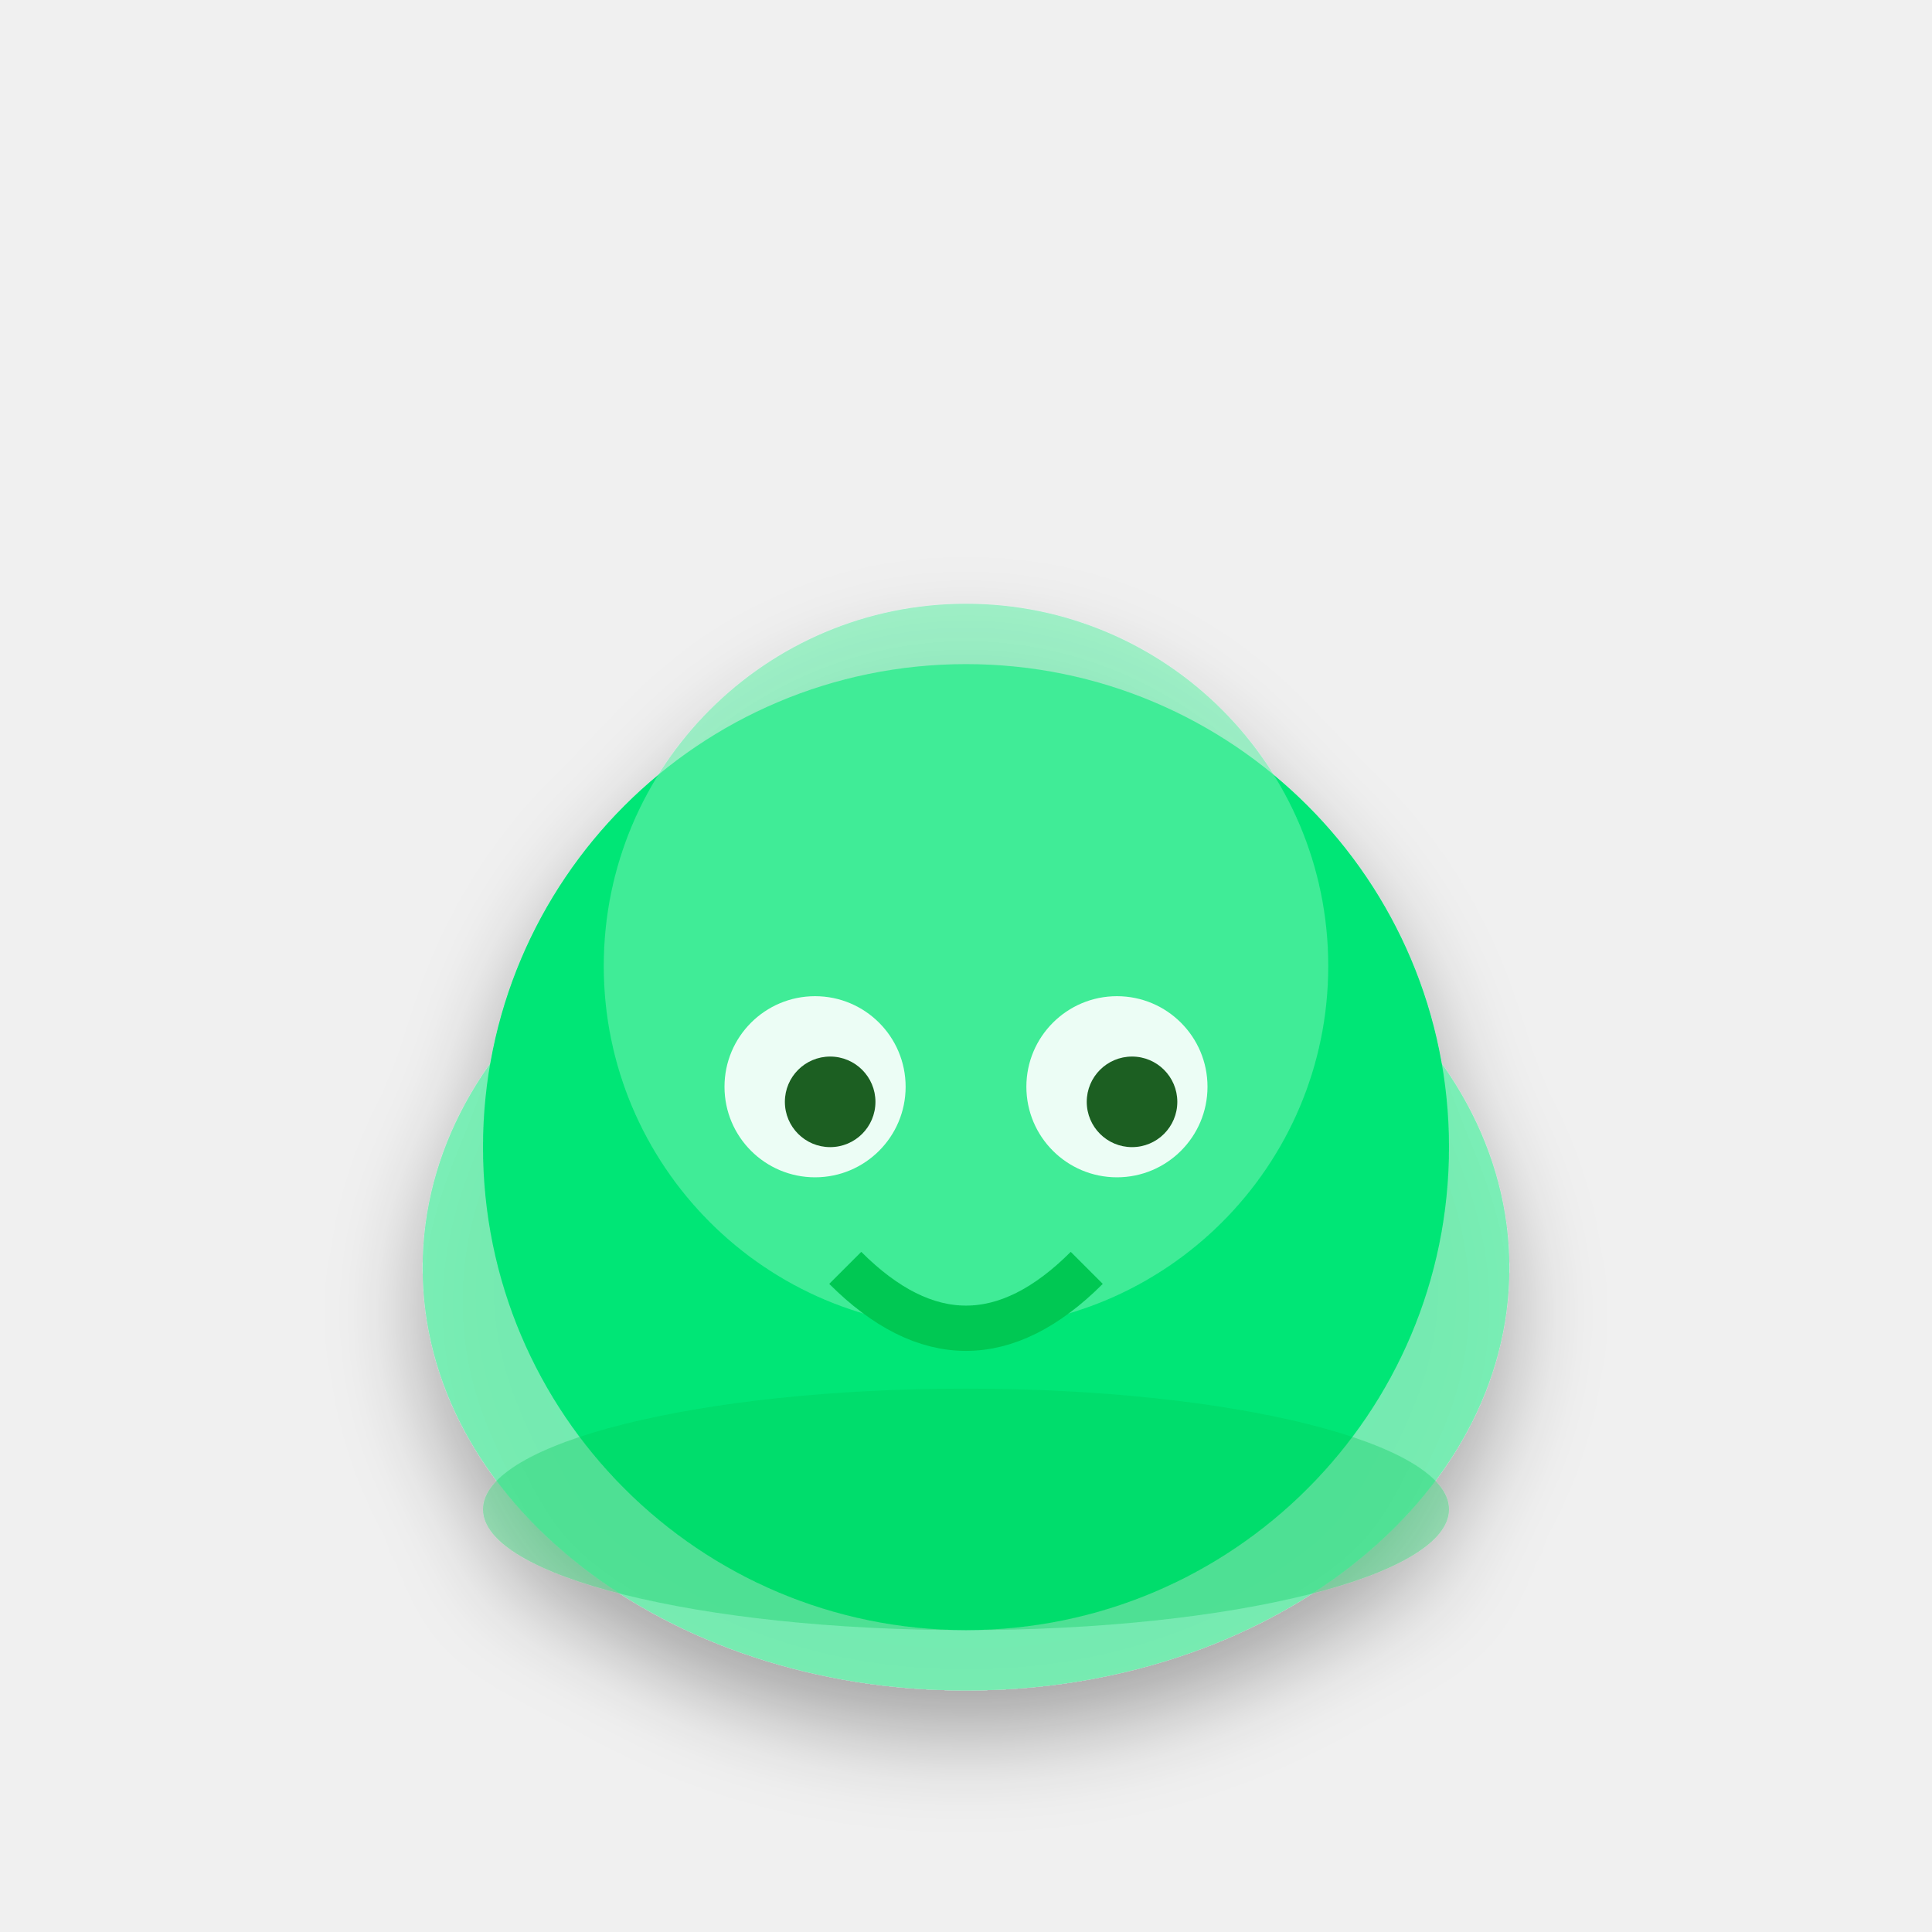
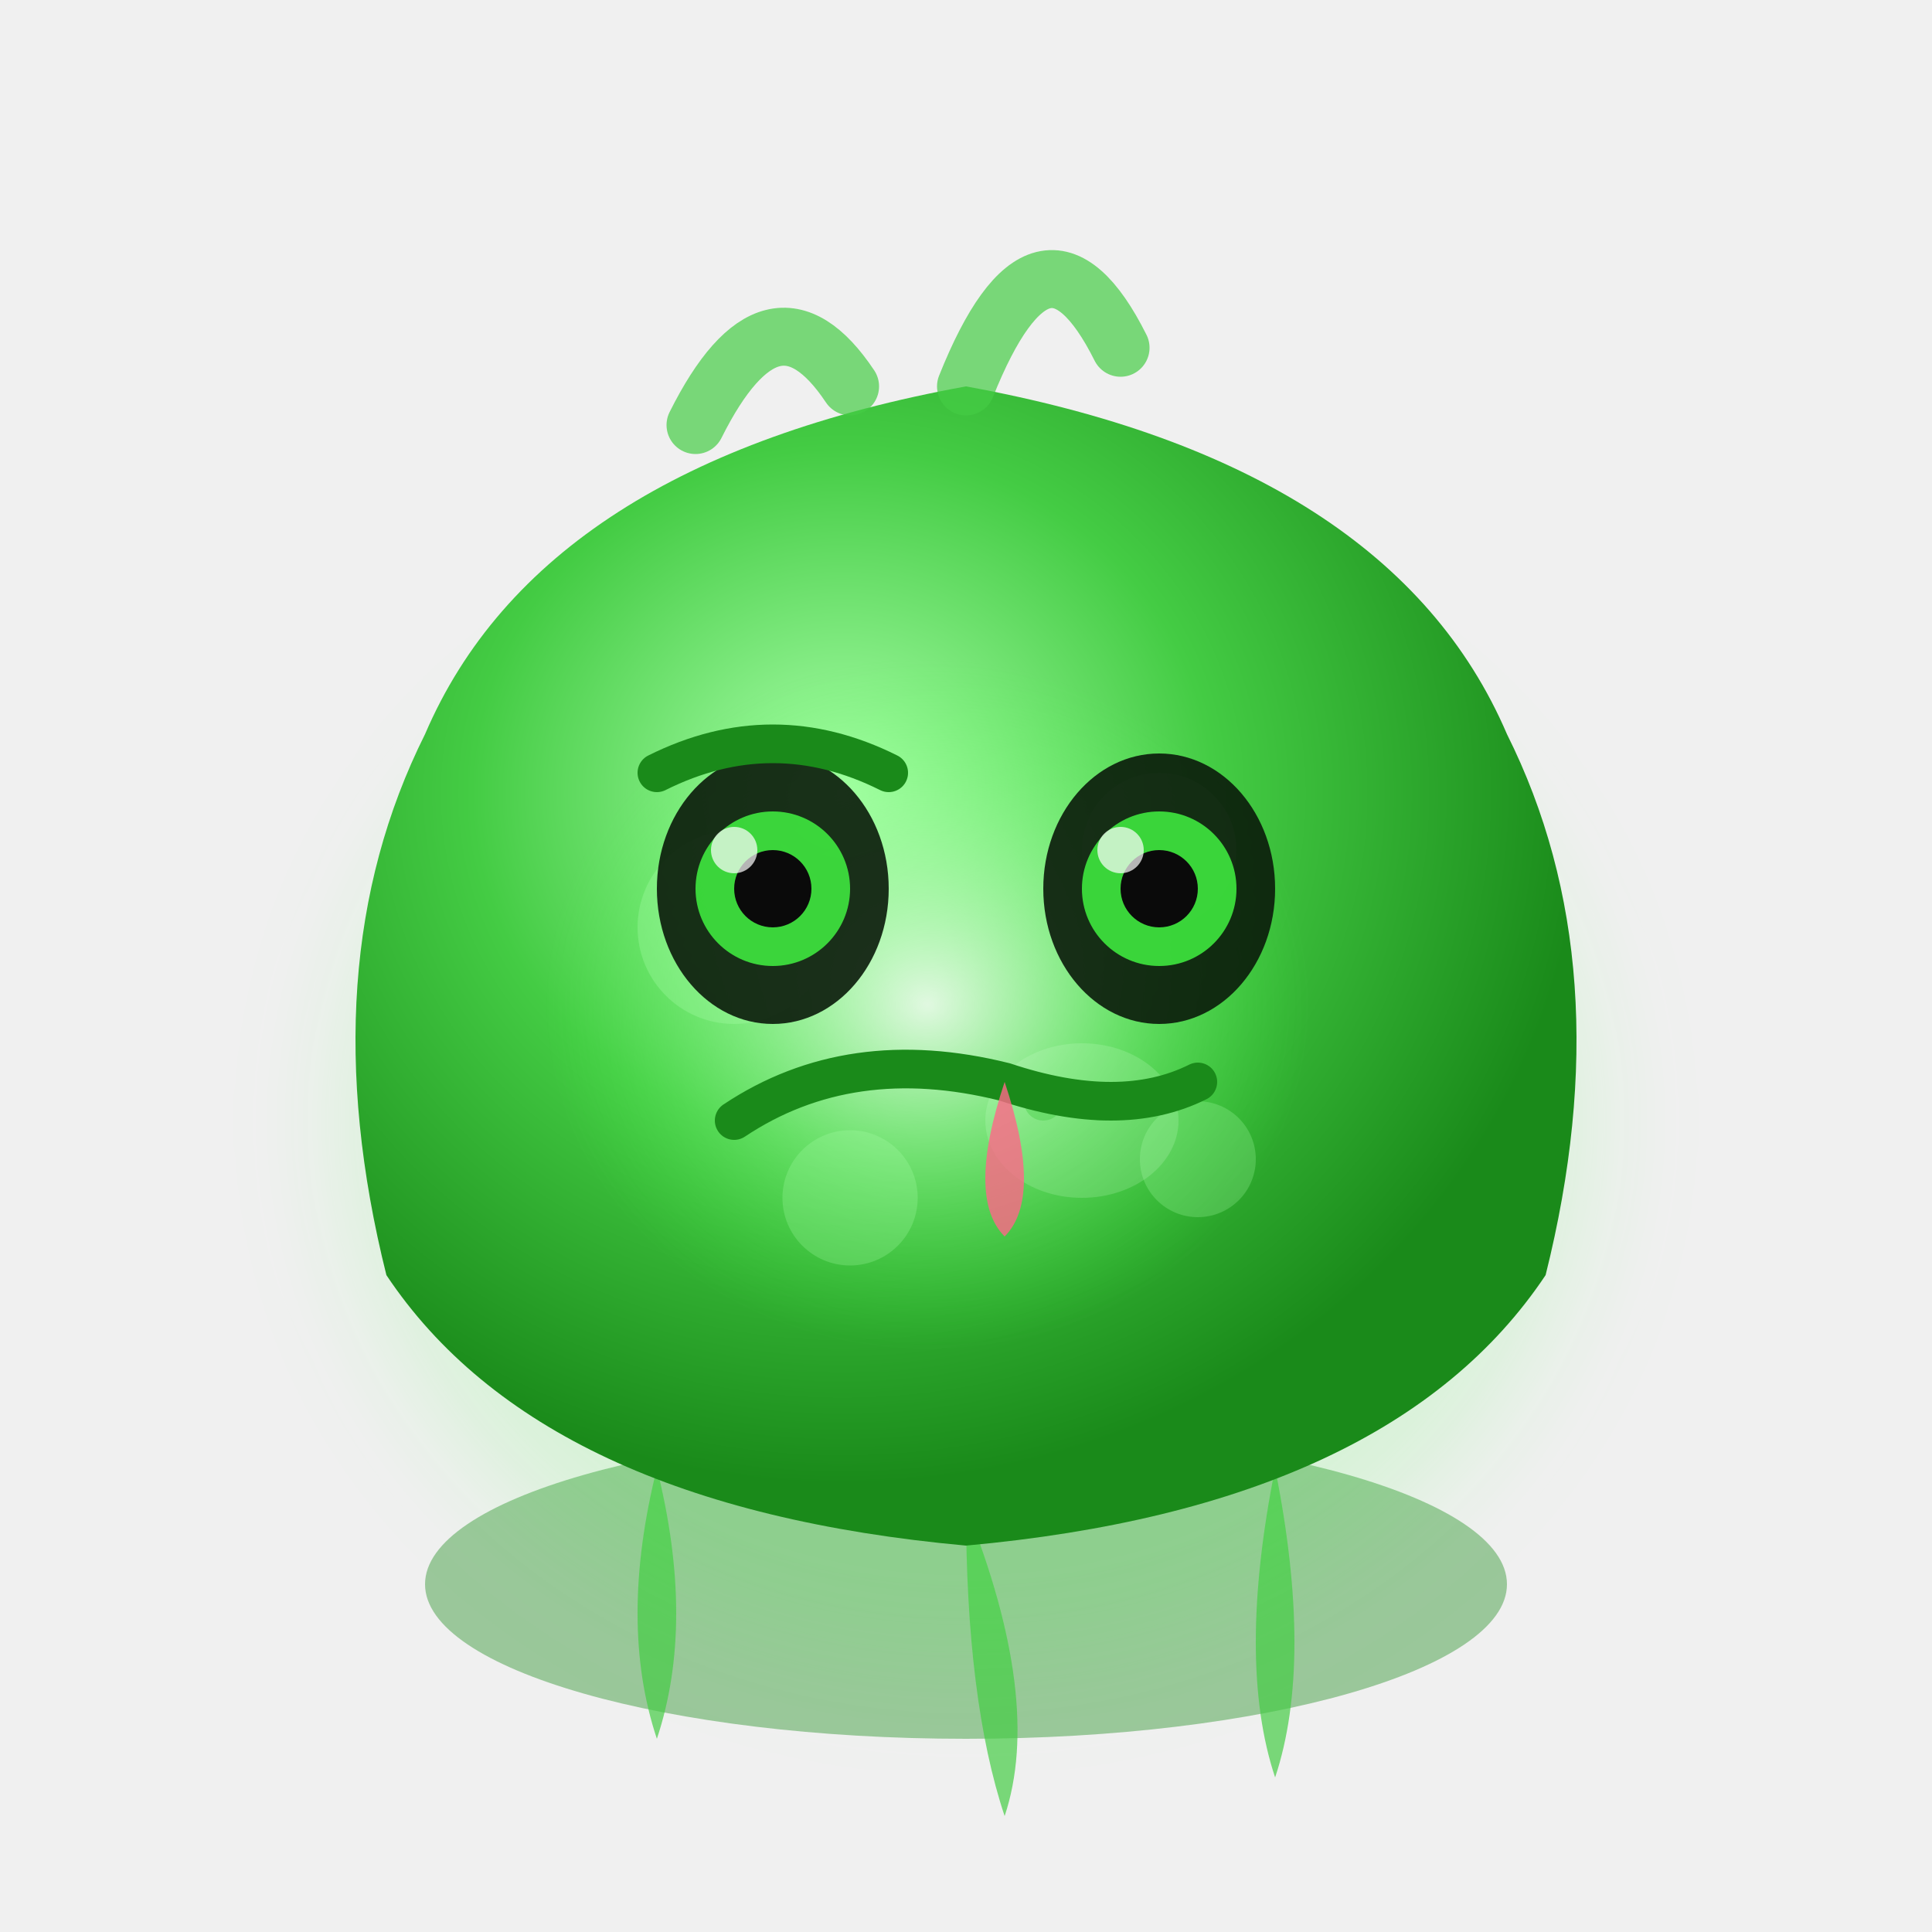
- <svg xmlns="http://www.w3.org/2000/svg" viewBox="0 0 64 64" width="64" height="64">
+ <svg xmlns="http://www.w3.org/2000/svg" viewBox="0 0 100 100">
  <defs>
-     <filter id="shadow" x="-20%" y="-20%" width="140%" height="140%">
-       <feDropShadow dx="0" dy="1.5" stdDeviation="1.5" flood-opacity="0.35" />
+     <radialGradient id="slimebody" cx="40%" cy="35%" r="60%">
+       <stop offset="0%" stop-color="#aaffaa" />
+       <stop offset="50%" stop-color="#44cc44" />
+       <stop offset="100%" stop-color="#1a8a1a" />
+     </radialGradient>
+     <radialGradient id="slimecore" cx="50%" cy="50%" r="50%">
+       <stop offset="0%" stop-color="#ffffff" stop-opacity="0.8" />
+       <stop offset="100%" stop-color="#44ff44" stop-opacity="0" />
+     </radialGradient>
+     <filter id="slimeglow">
+       <feGaussianBlur stdDeviation="3" />
    </filter>
  </defs>
-   <defs />
-   <g filter="url(#shadow)">
-     <ellipse cx="32" cy="42" rx="18" ry="14" fill="#69f0ae" opacity="0.85" />
-     <ellipse cx="32" cy="38" rx="16" ry="16" fill="#00e676" />
-     <ellipse cx="32" cy="32" rx="12" ry="12" fill="#69f0ae" opacity="0.6" />
-     <circle cx="27" cy="36" r="3" fill="white" opacity="0.9" />
-     <circle cx="37" cy="36" r="3" fill="white" opacity="0.9" />
-     <circle cx="27.5" cy="36.5" r="1.5" fill="#1b5e20" />
-     <circle cx="37.5" cy="36.5" r="1.5" fill="#1b5e20" />
-     <path d="M28,42 Q32,46 36,42" stroke="#00c853" stroke-width="1.5" fill="none" />
-     <ellipse cx="32" cy="50" rx="16" ry="4" fill="#00c853" opacity="0.3" />
-   </g>
+   <ellipse cx="50" cy="82" rx="28" ry="8" fill="#1a8a1a" opacity="0.4" />
+   <path d="M34,76 Q32,84 34,90 Q36,84 34,76Z" fill="#44cc44" opacity="0.7" />
+   <path d="M50,78 Q50,88 52,94 Q54,88 50,78Z" fill="#44cc44" opacity="0.7" />
+   <path d="M66,76 Q68,86 66,92 Q64,86 66,76Z" fill="#44cc44" opacity="0.7" />
+   <ellipse cx="50" cy="58" rx="32" ry="28" fill="#44ff44" opacity="0.15" filter="url(#slimeglow)" />
+   <path d="M20,66 Q16,50 22,38 Q28,24 50,20 Q72,24 78,38 Q84,50 80,66 Q72,78 50,80 Q28,78 20,66Z" fill="url(#slimebody)" />
+   <ellipse cx="48" cy="52" rx="20" ry="18" fill="url(#slimecore)" />
+   <circle cx="38" cy="48" r="5" fill="#aaffaa" opacity="0.3" />
+   <circle cx="60" cy="44" r="4" fill="#aaffaa" opacity="0.3" />
+   <circle cx="44" cy="62" r="3.5" fill="#aaffaa" opacity="0.25" />
+   <circle cx="62" cy="60" r="3" fill="#aaffaa" opacity="0.25" />
+   <ellipse cx="56" cy="58" rx="5" ry="4" fill="#ccffcc" opacity="0.2" />
+   <circle cx="54" cy="57" r="1" fill="#44cc44" opacity="0.4" />
+   <circle cx="57" cy="57" r="1" fill="#44cc44" opacity="0.4" />
+   <ellipse cx="40" cy="46" rx="6" ry="7" fill="#0a1a0a" opacity="0.9" />
+   <ellipse cx="60" cy="46" rx="6" ry="7" fill="#0a1a0a" opacity="0.9" />
+   <circle cx="40" cy="46" r="4" fill="#44ff44" opacity="0.8" />
+   <circle cx="60" cy="46" r="4" fill="#44ff44" opacity="0.8" />
+   <circle cx="40" cy="46" r="2" fill="#0a0a0a" />
+   <circle cx="60" cy="46" r="2" fill="#0a0a0a" />
+   <circle cx="38" cy="44" r="1.2" fill="#ffffff" opacity="0.7" />
+   <circle cx="58" cy="44" r="1.2" fill="#ffffff" opacity="0.7" />
+   <path d="M34,40 Q40,37 46,40" stroke="#1a8a1a" stroke-width="2" fill="none" stroke-linecap="round" />
+   <path d="M38,58 Q44,54 52,56 Q58,58 62,56" stroke="#1a8a1a" stroke-width="2" fill="none" stroke-linecap="round" />
+   <path d="M52,56 Q54,62 52,64 Q50,62 52,56Z" fill="#ff6688" opacity="0.8" />
+   <path d="M36,22 Q40,14 44,20" stroke="#44cc44" stroke-width="3" fill="none" stroke-linecap="round" opacity="0.7" />
+   <path d="M50,20 Q54,10 58,18" stroke="#44cc44" stroke-width="3" fill="none" stroke-linecap="round" opacity="0.7" />
</svg>
